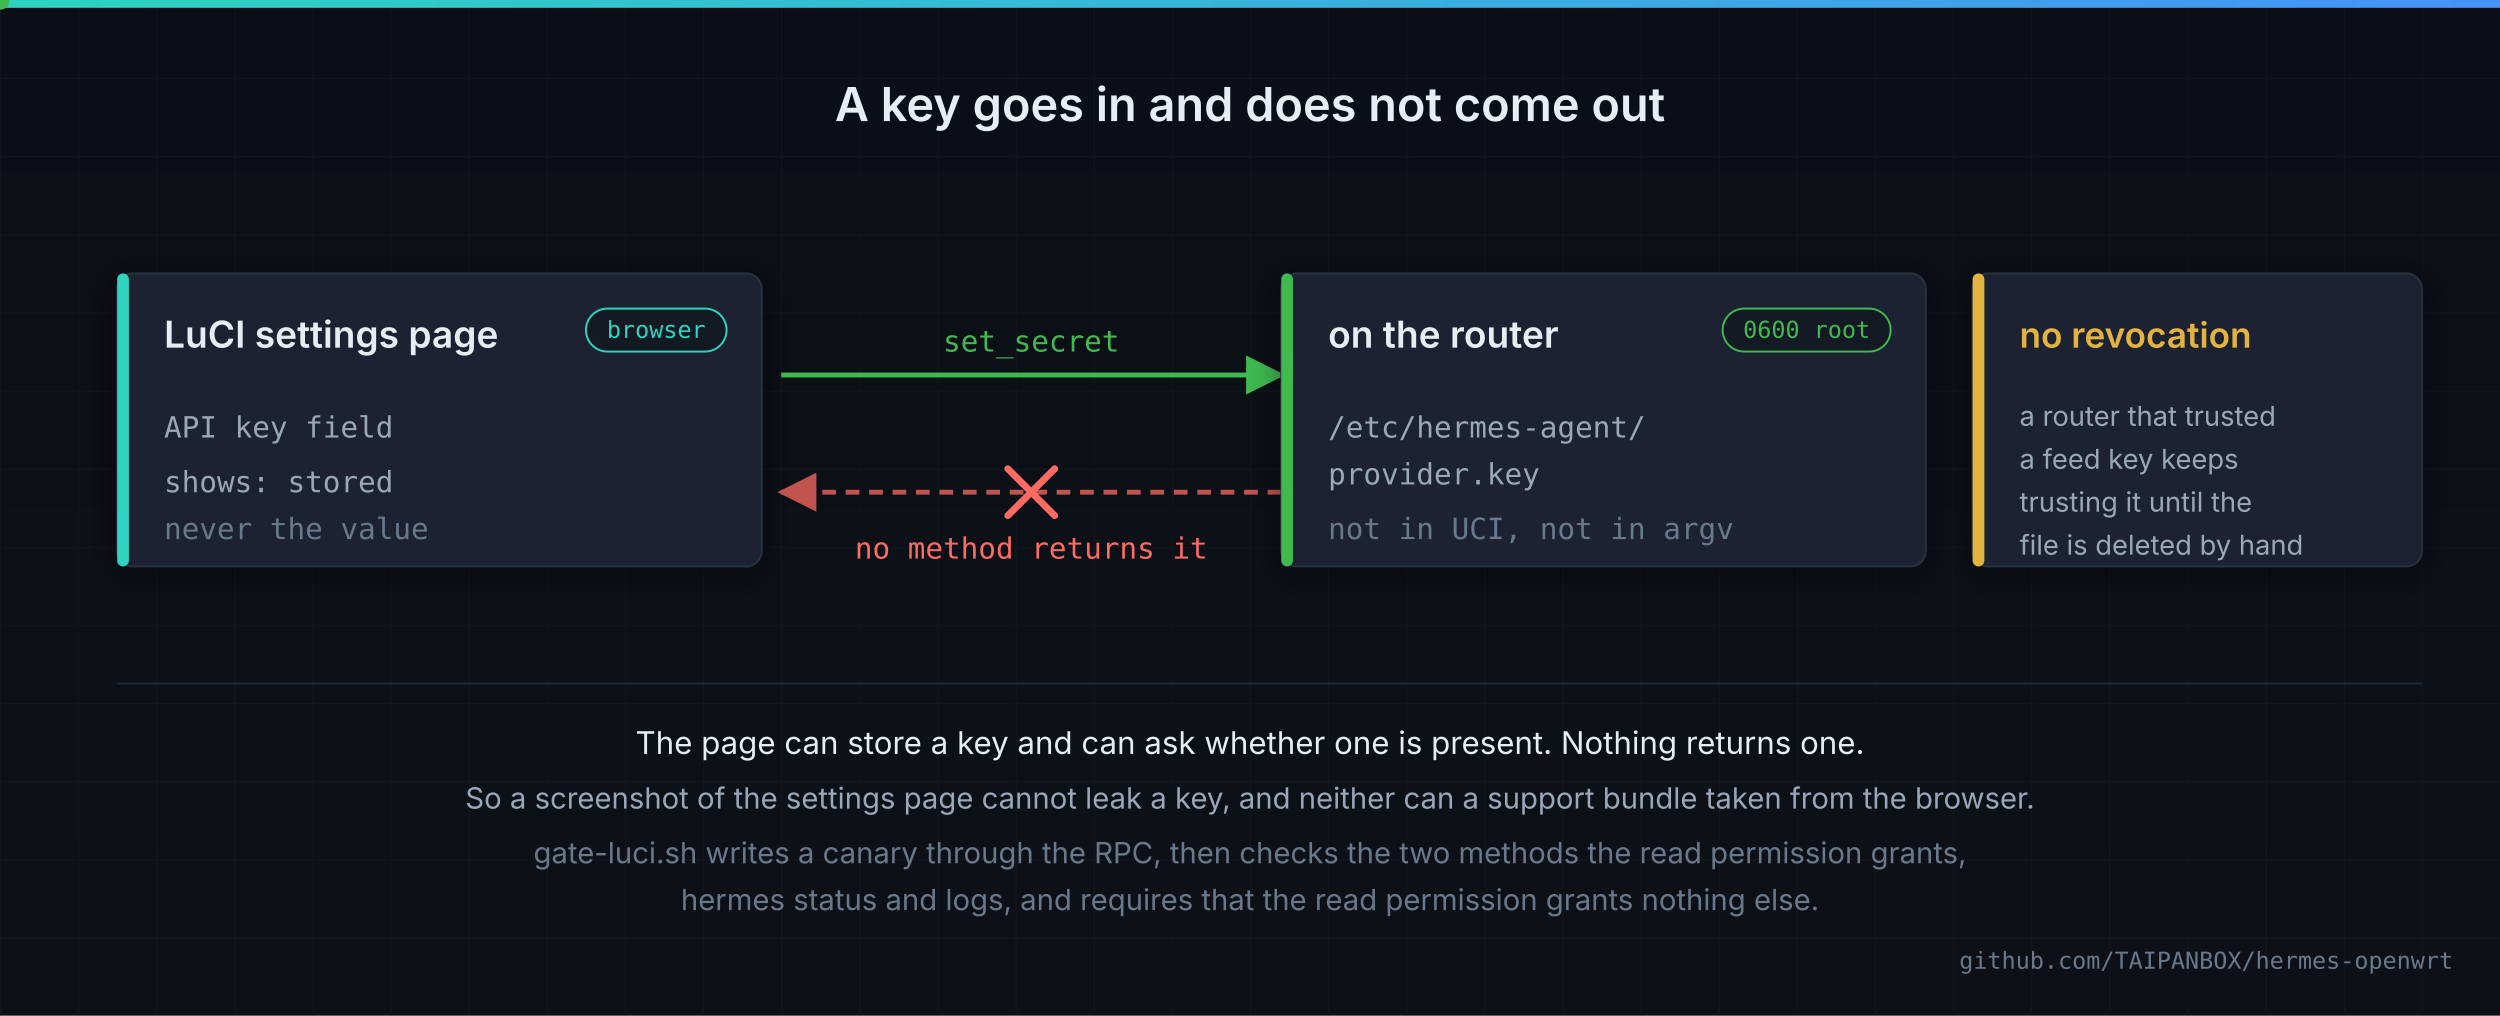
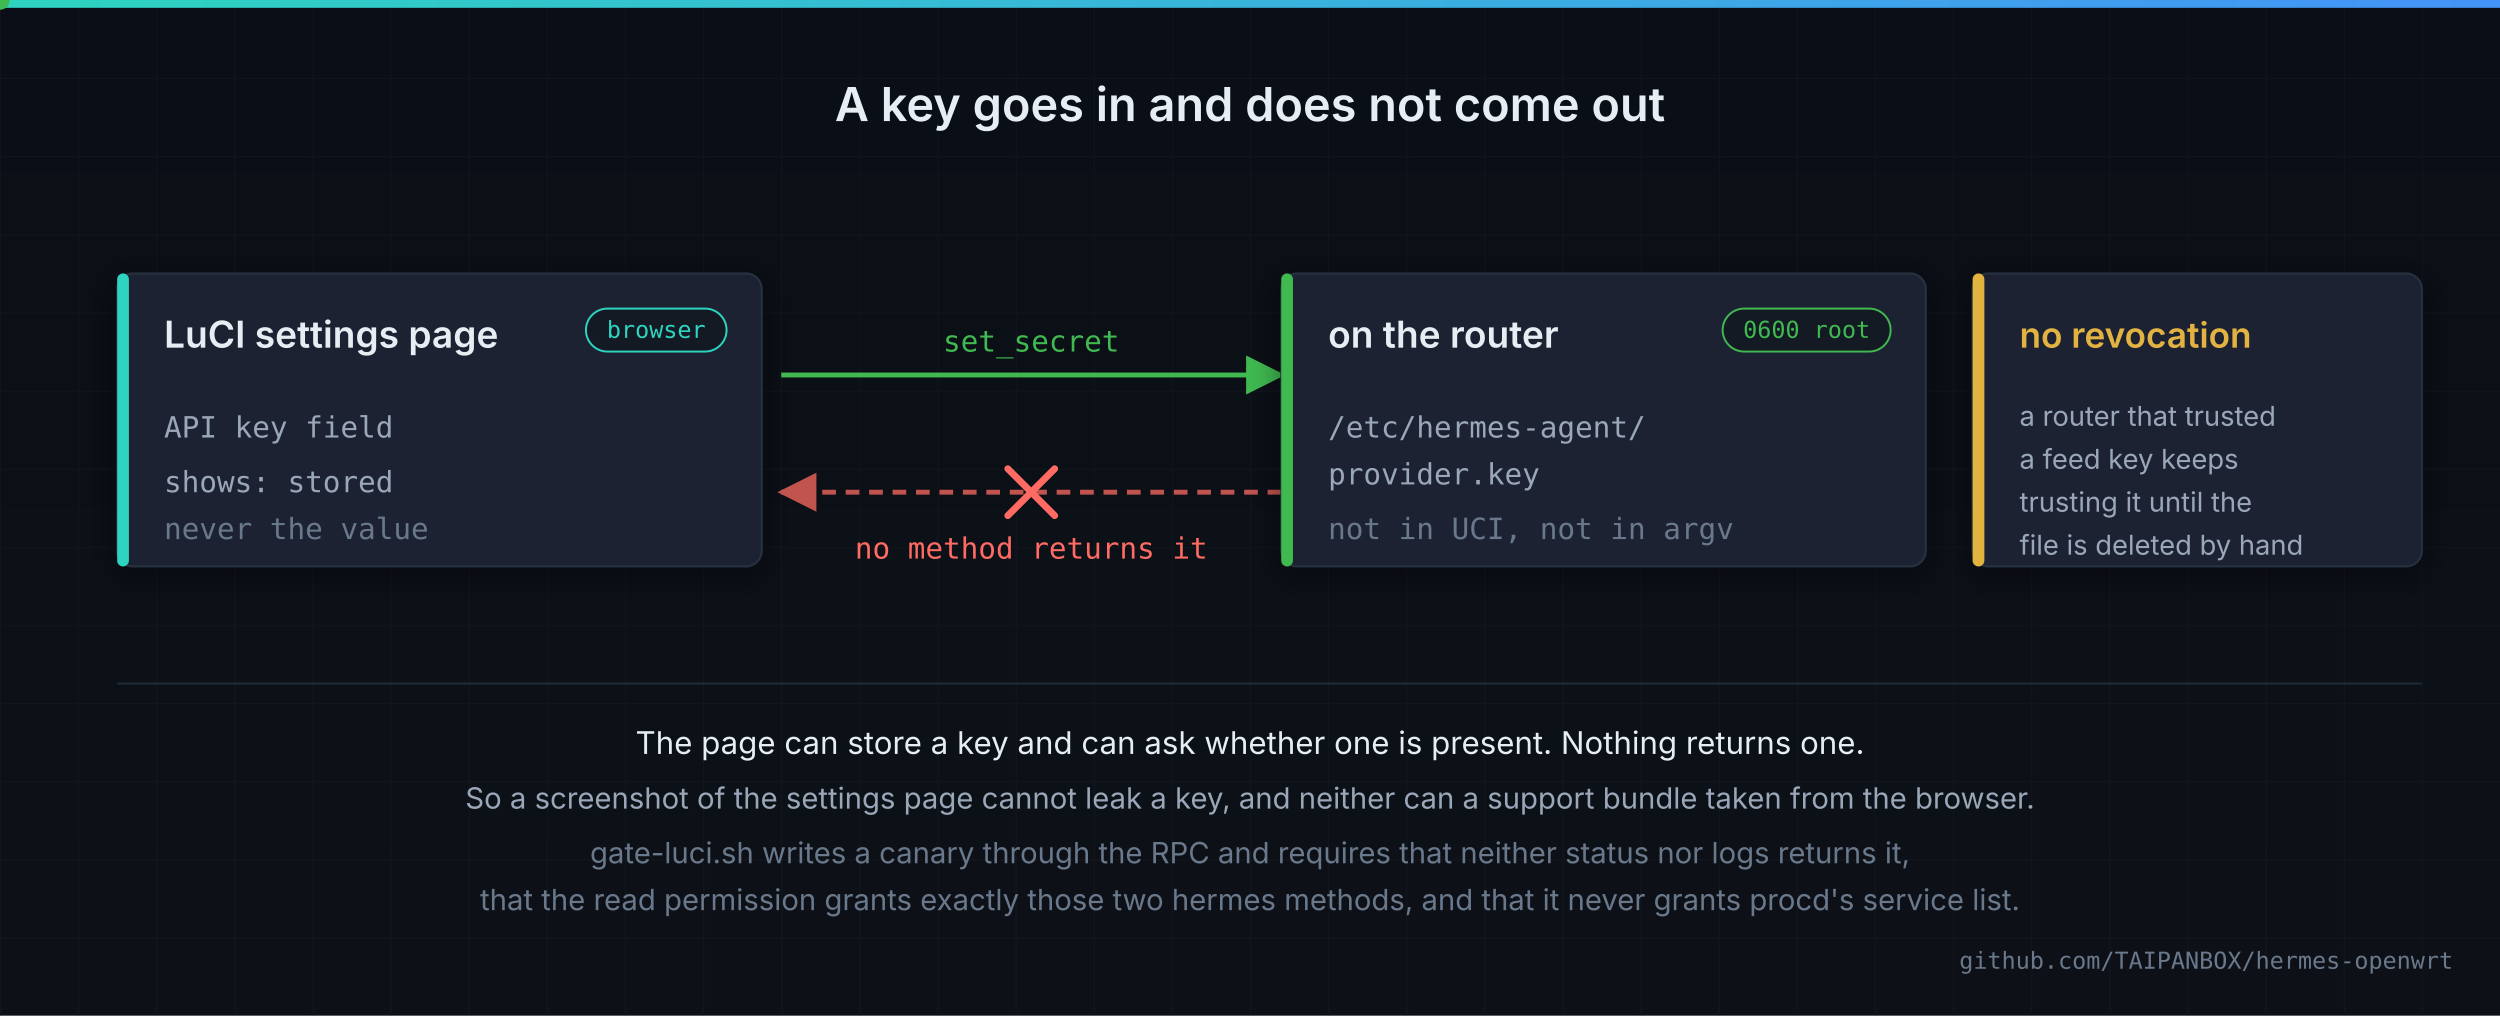
<svg xmlns="http://www.w3.org/2000/svg" width="1280" height="520" viewBox="0 0 1280 520">
  <defs>
    <linearGradient id="bg" x1="0" y1="0" x2="0" y2="1">
      <stop offset="0" stop-color="#0a0e16" />
      <stop offset="1" stop-color="#0d1117" />
    </linearGradient>
    <linearGradient id="accent" x1="0" y1="0" x2="1" y2="0">
      <stop offset="0" stop-color="#2dd4bf" />
      <stop offset="1" stop-color="#4493f8" />
    </linearGradient>
    <pattern id="grid" width="40" height="40" patternUnits="userSpaceOnUse">
      <path d="M 40 0 L 0 0 0 40" fill="none" stroke="#161b22" stroke-width="1" />
    </pattern>
    <filter id="soft" x="-20%" y="-20%" width="140%" height="140%">
      <feDropShadow dx="0" dy="4" stdDeviation="8" flood-color="#000000" flood-opacity="0.45" />
    </filter>
    <marker id="arrowT" viewBox="0 0 10 10" refX="9" refY="5" markerWidth="8" markerHeight="8" orient="auto">
      <path d="M 0 0 L 10 5 L 0 10 z" fill="#3fb950" />
    </marker>
    <marker id="arrowR" viewBox="0 0 10 10" refX="9" refY="5" markerWidth="8" markerHeight="8" orient="auto">
      <path d="M 0 0 L 10 5 L 0 10 z" fill="#ff6b63" />
    </marker>
  </defs>
  <rect x="0" y="0" width="1280" height="520" fill="url(#bg)" />
  <rect x="0" y="0" width="1280" height="520" fill="url(#grid)" opacity="0.5" />
  <rect x="0" y="0" width="1280" height="4" fill="url(#accent)" />
  <text x="640" y="62" font-size="24" font-weight="600" fill="#e6edf3" font-family="ui-sans-serif, -apple-system, Segoe UI, sans-serif" text-anchor="middle">A key goes in and does not come out</text>
  <g filter="url(#soft)">
    <rect x="60" y="140" width="330" height="150" rx="8" fill="#1b2331" stroke="#283341" />
    <rect x="60" y="140" width="6" height="150" rx="3" fill="#2dd4bf" />
  </g>
  <text x="84" y="178" font-size="19" font-weight="600" fill="#e6edf3" font-family="ui-sans-serif, -apple-system, Segoe UI, sans-serif">LuCI settings page</text>
  <rect x="300" y="158" width="72" height="22" rx="11" fill="#141a23" stroke="#2dd4bf" />
  <text x="336" y="173" font-size="12" fill="#2dd4bf" font-family="ui-monospace, SFMono-Regular, Menlo, monospace" text-anchor="middle">browser</text>
  <text x="84" y="224" font-size="15" fill="#9aa7b8" font-family="ui-monospace, SFMono-Regular, Menlo, monospace">API key field</text>
  <text x="84" y="252" font-size="15" fill="#9aa7b8" font-family="ui-monospace, SFMono-Regular, Menlo, monospace">shows: stored</text>
  <text x="84" y="276" font-size="15" fill="#69788b" font-family="ui-monospace, SFMono-Regular, Menlo, monospace">never the value</text>
  <line x1="400" y1="192" x2="656" y2="192" stroke="#3fb950" stroke-width="2.5" marker-end="url(#arrowT)" />
  <text x="528" y="180" font-size="15" fill="#3fb950" font-family="ui-monospace, SFMono-Regular, Menlo, monospace" text-anchor="middle">set_secret</text>
  <circle r="5" fill="#3fb950">
    <animateMotion dur="4s" repeatCount="indefinite" path="M 400 192 L 650 192" />
    <animate attributeName="opacity" values="0;1;1;0" keyTimes="0;0.1;0.9;1" dur="4s" repeatCount="indefinite" />
  </circle>
  <line x1="656" y1="252" x2="400" y2="252" stroke="#ff6b63" stroke-width="2.5" stroke-dasharray="7 5" marker-end="url(#arrowR)" opacity="0.75" />
  <text x="528" y="286" font-size="15" fill="#ff6b63" font-family="ui-monospace, SFMono-Regular, Menlo, monospace" text-anchor="middle">no method returns it</text>
  <g stroke="#ff6b63" stroke-width="3.5" stroke-linecap="round">
    <line x1="516" y1="240" x2="540" y2="264" />
    <line x1="540" y1="240" x2="516" y2="264" />
    <animate attributeName="opacity" values="0.6;1;0.6" dur="3s" repeatCount="indefinite" />
  </g>
  <g filter="url(#soft)">
    <rect x="656" y="140" width="330" height="150" rx="8" fill="#1b2331" stroke="#283341" />
    <rect x="656" y="140" width="6" height="150" rx="3" fill="#3fb950" />
  </g>
  <text x="680" y="178" font-size="19" font-weight="600" fill="#e6edf3" font-family="ui-sans-serif, -apple-system, Segoe UI, sans-serif">on the router</text>
  <rect x="882" y="158" width="86" height="22" rx="11" fill="#141a23" stroke="#3fb950" />
  <text x="925" y="173" font-size="12" fill="#3fb950" font-family="ui-monospace, SFMono-Regular, Menlo, monospace" text-anchor="middle">0600 root</text>
  <text x="680" y="224" font-size="15" fill="#9aa7b8" font-family="ui-monospace, SFMono-Regular, Menlo, monospace">/etc/hermes-agent/</text>
  <text x="680" y="248" font-size="15" fill="#9aa7b8" font-family="ui-monospace, SFMono-Regular, Menlo, monospace">provider.key</text>
  <text x="680" y="276" font-size="15" fill="#69788b" font-family="ui-monospace, SFMono-Regular, Menlo, monospace">not in UCI, not in argv</text>
  <g filter="url(#soft)">
    <rect x="1010" y="140" width="230" height="150" rx="8" fill="#1b2331" stroke="#283341" />
    <rect x="1010" y="140" width="6" height="150" rx="3" fill="#e3b341" />
  </g>
  <text x="1034" y="178" font-size="18" font-weight="600" fill="#e3b341" font-family="ui-sans-serif, -apple-system, Segoe UI, sans-serif">no revocation</text>
  <text x="1034" y="218" font-size="14" fill="#9aa7b8" font-family="ui-sans-serif, -apple-system, Segoe UI, sans-serif">a router that trusted</text>
  <text x="1034" y="240" font-size="14" fill="#9aa7b8" font-family="ui-sans-serif, -apple-system, Segoe UI, sans-serif">a feed key keeps</text>
  <text x="1034" y="262" font-size="14" fill="#9aa7b8" font-family="ui-sans-serif, -apple-system, Segoe UI, sans-serif">trusting it until the</text>
  <text x="1034" y="284" font-size="14" fill="#9aa7b8" font-family="ui-sans-serif, -apple-system, Segoe UI, sans-serif">file is deleted by hand</text>
  <line x1="60" y1="350" x2="1240" y2="350" stroke="#222b38" stroke-width="1" />
  <text x="640" y="386" font-size="16" fill="#e6edf3" font-family="ui-sans-serif, -apple-system, Segoe UI, sans-serif" text-anchor="middle">The page can store a key and can ask whether one is present. Nothing returns one.</text>
  <text x="640" y="414" font-size="15" fill="#9aa7b8" font-family="ui-sans-serif, -apple-system, Segoe UI, sans-serif" text-anchor="middle">So a screenshot of the settings page cannot leak a key, and neither can a support bundle taken from the browser.</text>
-   <text x="640" y="442" font-size="15" fill="#69788b" font-family="ui-sans-serif, -apple-system, Segoe UI, sans-serif" text-anchor="middle">gate-luci.sh writes a canary through the RPC, then checks the two methods the read permission grants,</text>
-   <text x="640" y="466" font-size="15" fill="#69788b" font-family="ui-sans-serif, -apple-system, Segoe UI, sans-serif" text-anchor="middle">hermes status and logs, and requires that the read permission grants nothing else.</text>
+   <text x="640" y="442" font-size="15" fill="#69788b" font-family="ui-sans-serif, -apple-system, Segoe UI, sans-serif" text-anchor="middle">gate-luci.sh writes a canary through the RPC and requires that neither status nor logs returns it,</text>
+   <text x="640" y="466" font-size="15" fill="#69788b" font-family="ui-sans-serif, -apple-system, Segoe UI, sans-serif" text-anchor="middle">that the read permission grants exactly those two hermes methods, and that it never grants procd's service list.</text>
  <text x="1256" y="496" font-size="12" fill="#69788b" font-family="ui-monospace, SFMono-Regular, Menlo, monospace" text-anchor="end">github.com/TAIPANBOX/hermes-openwrt</text>
</svg>
